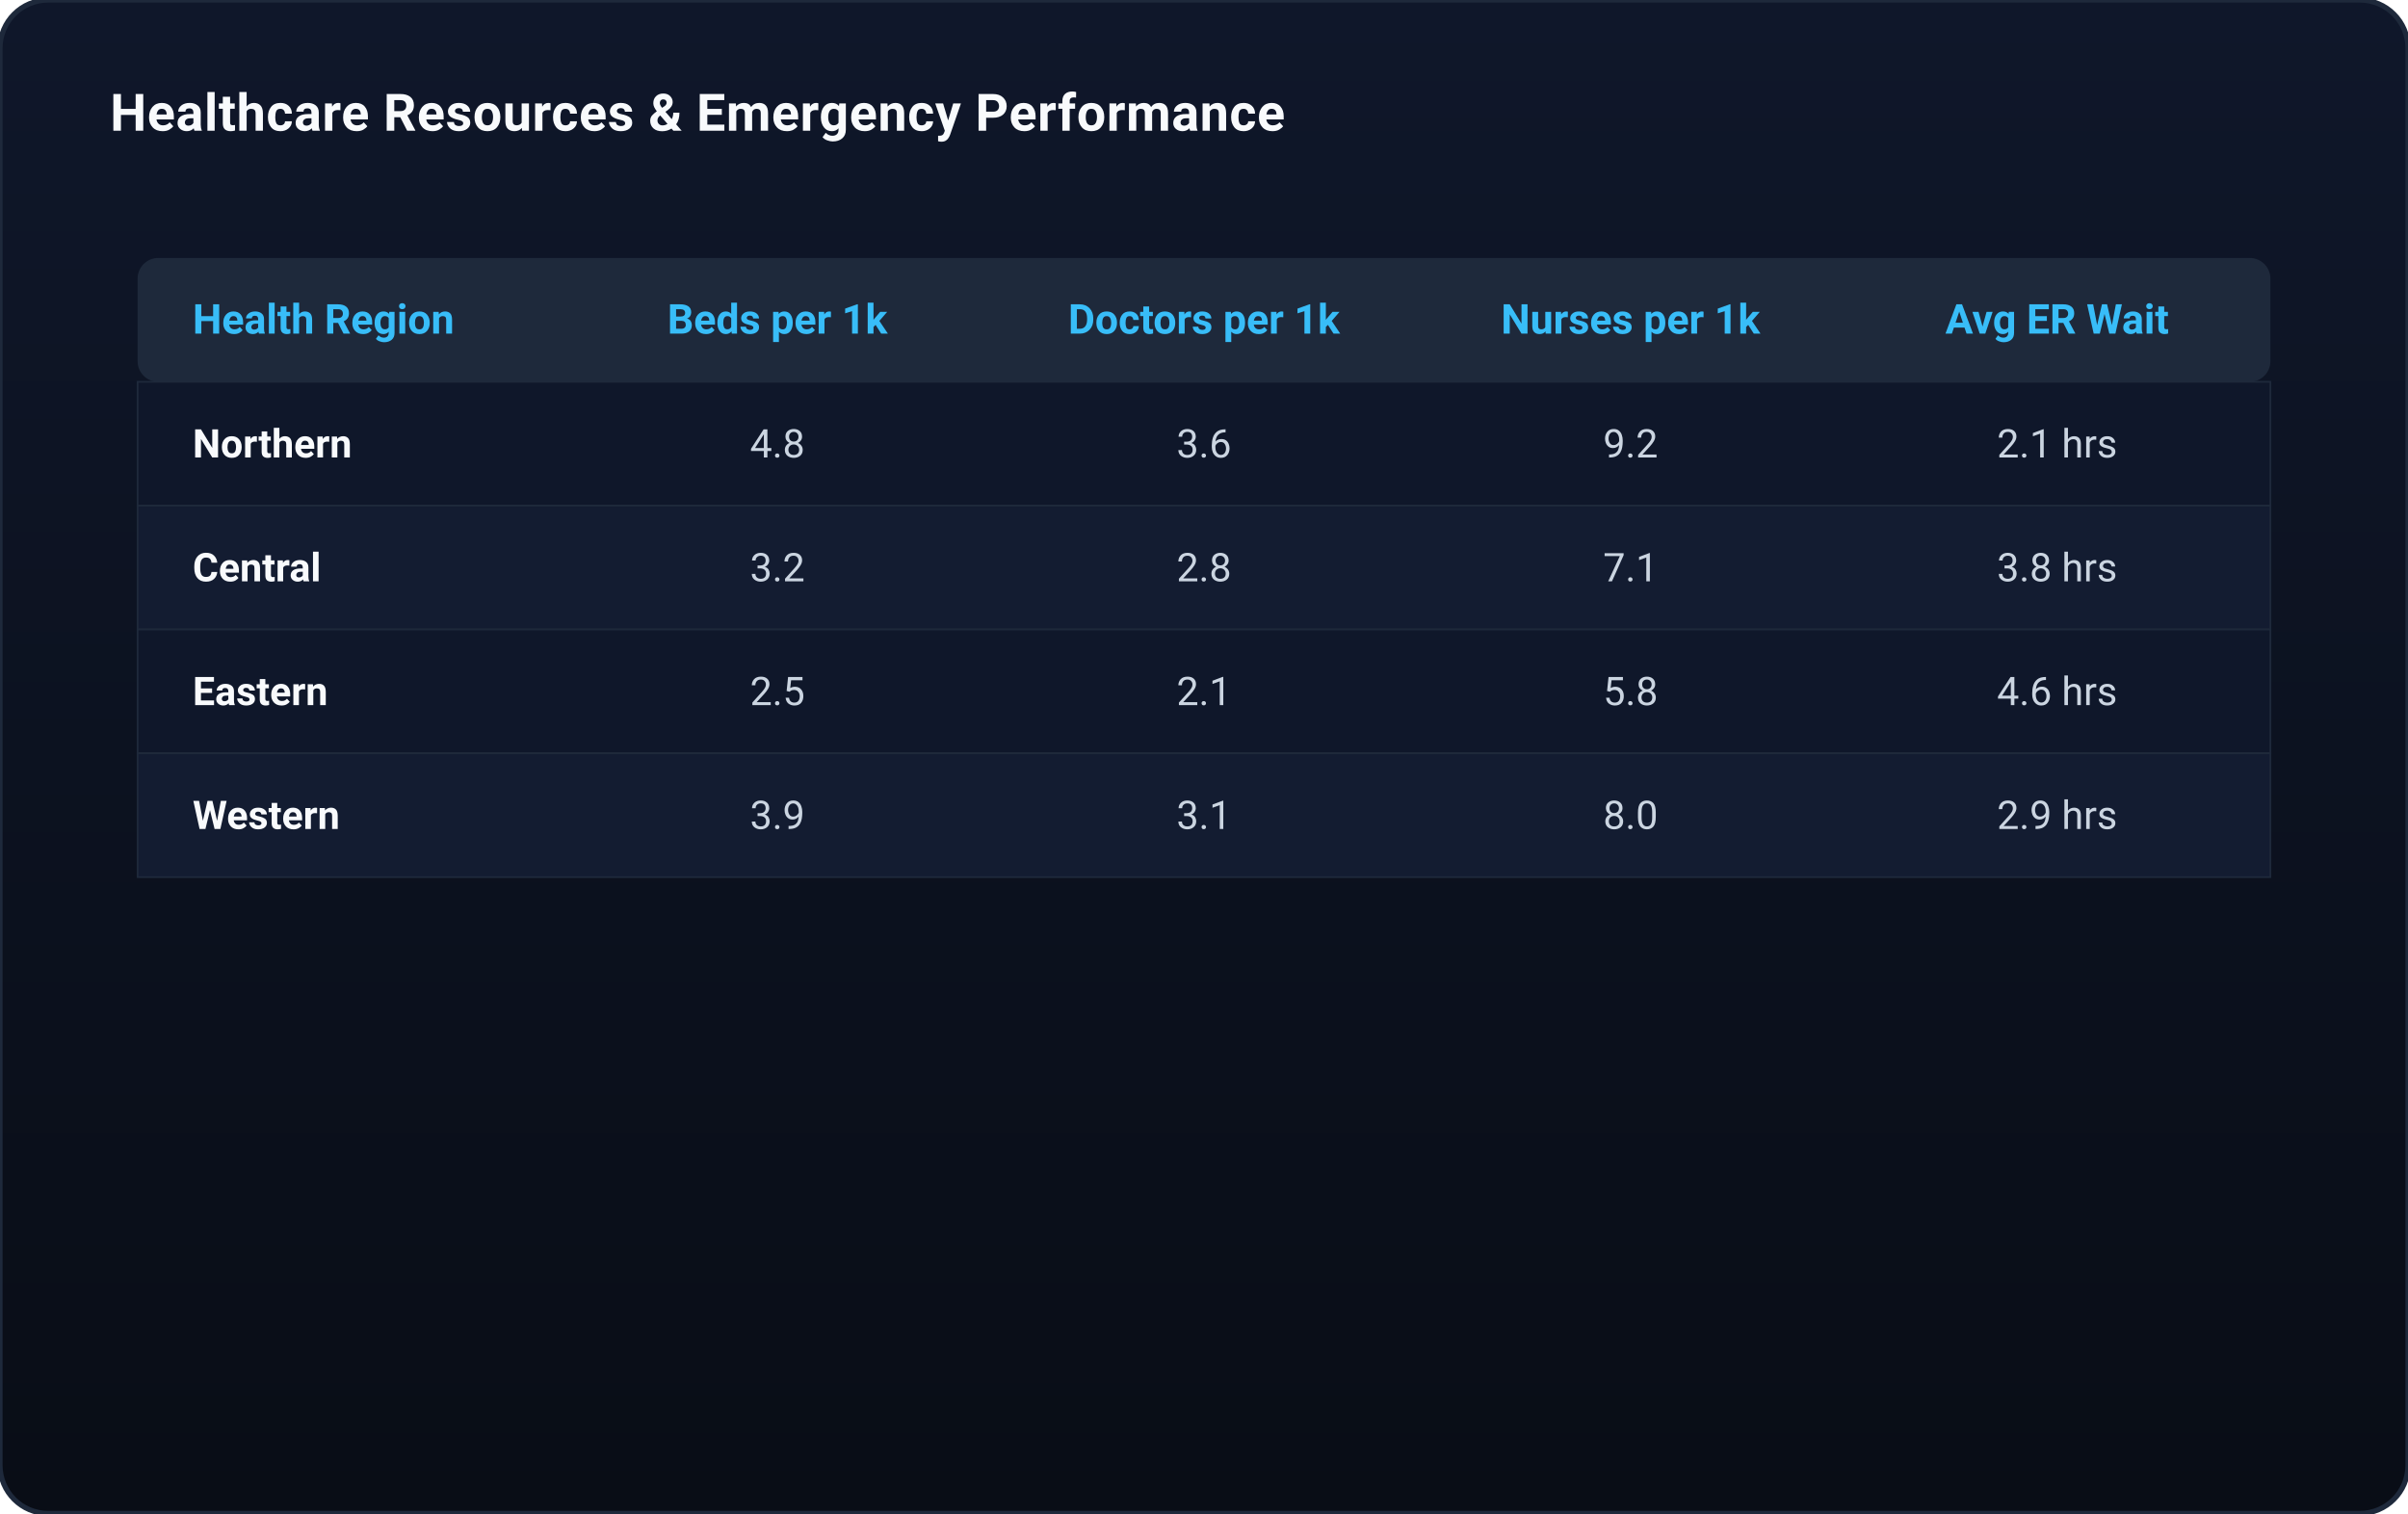
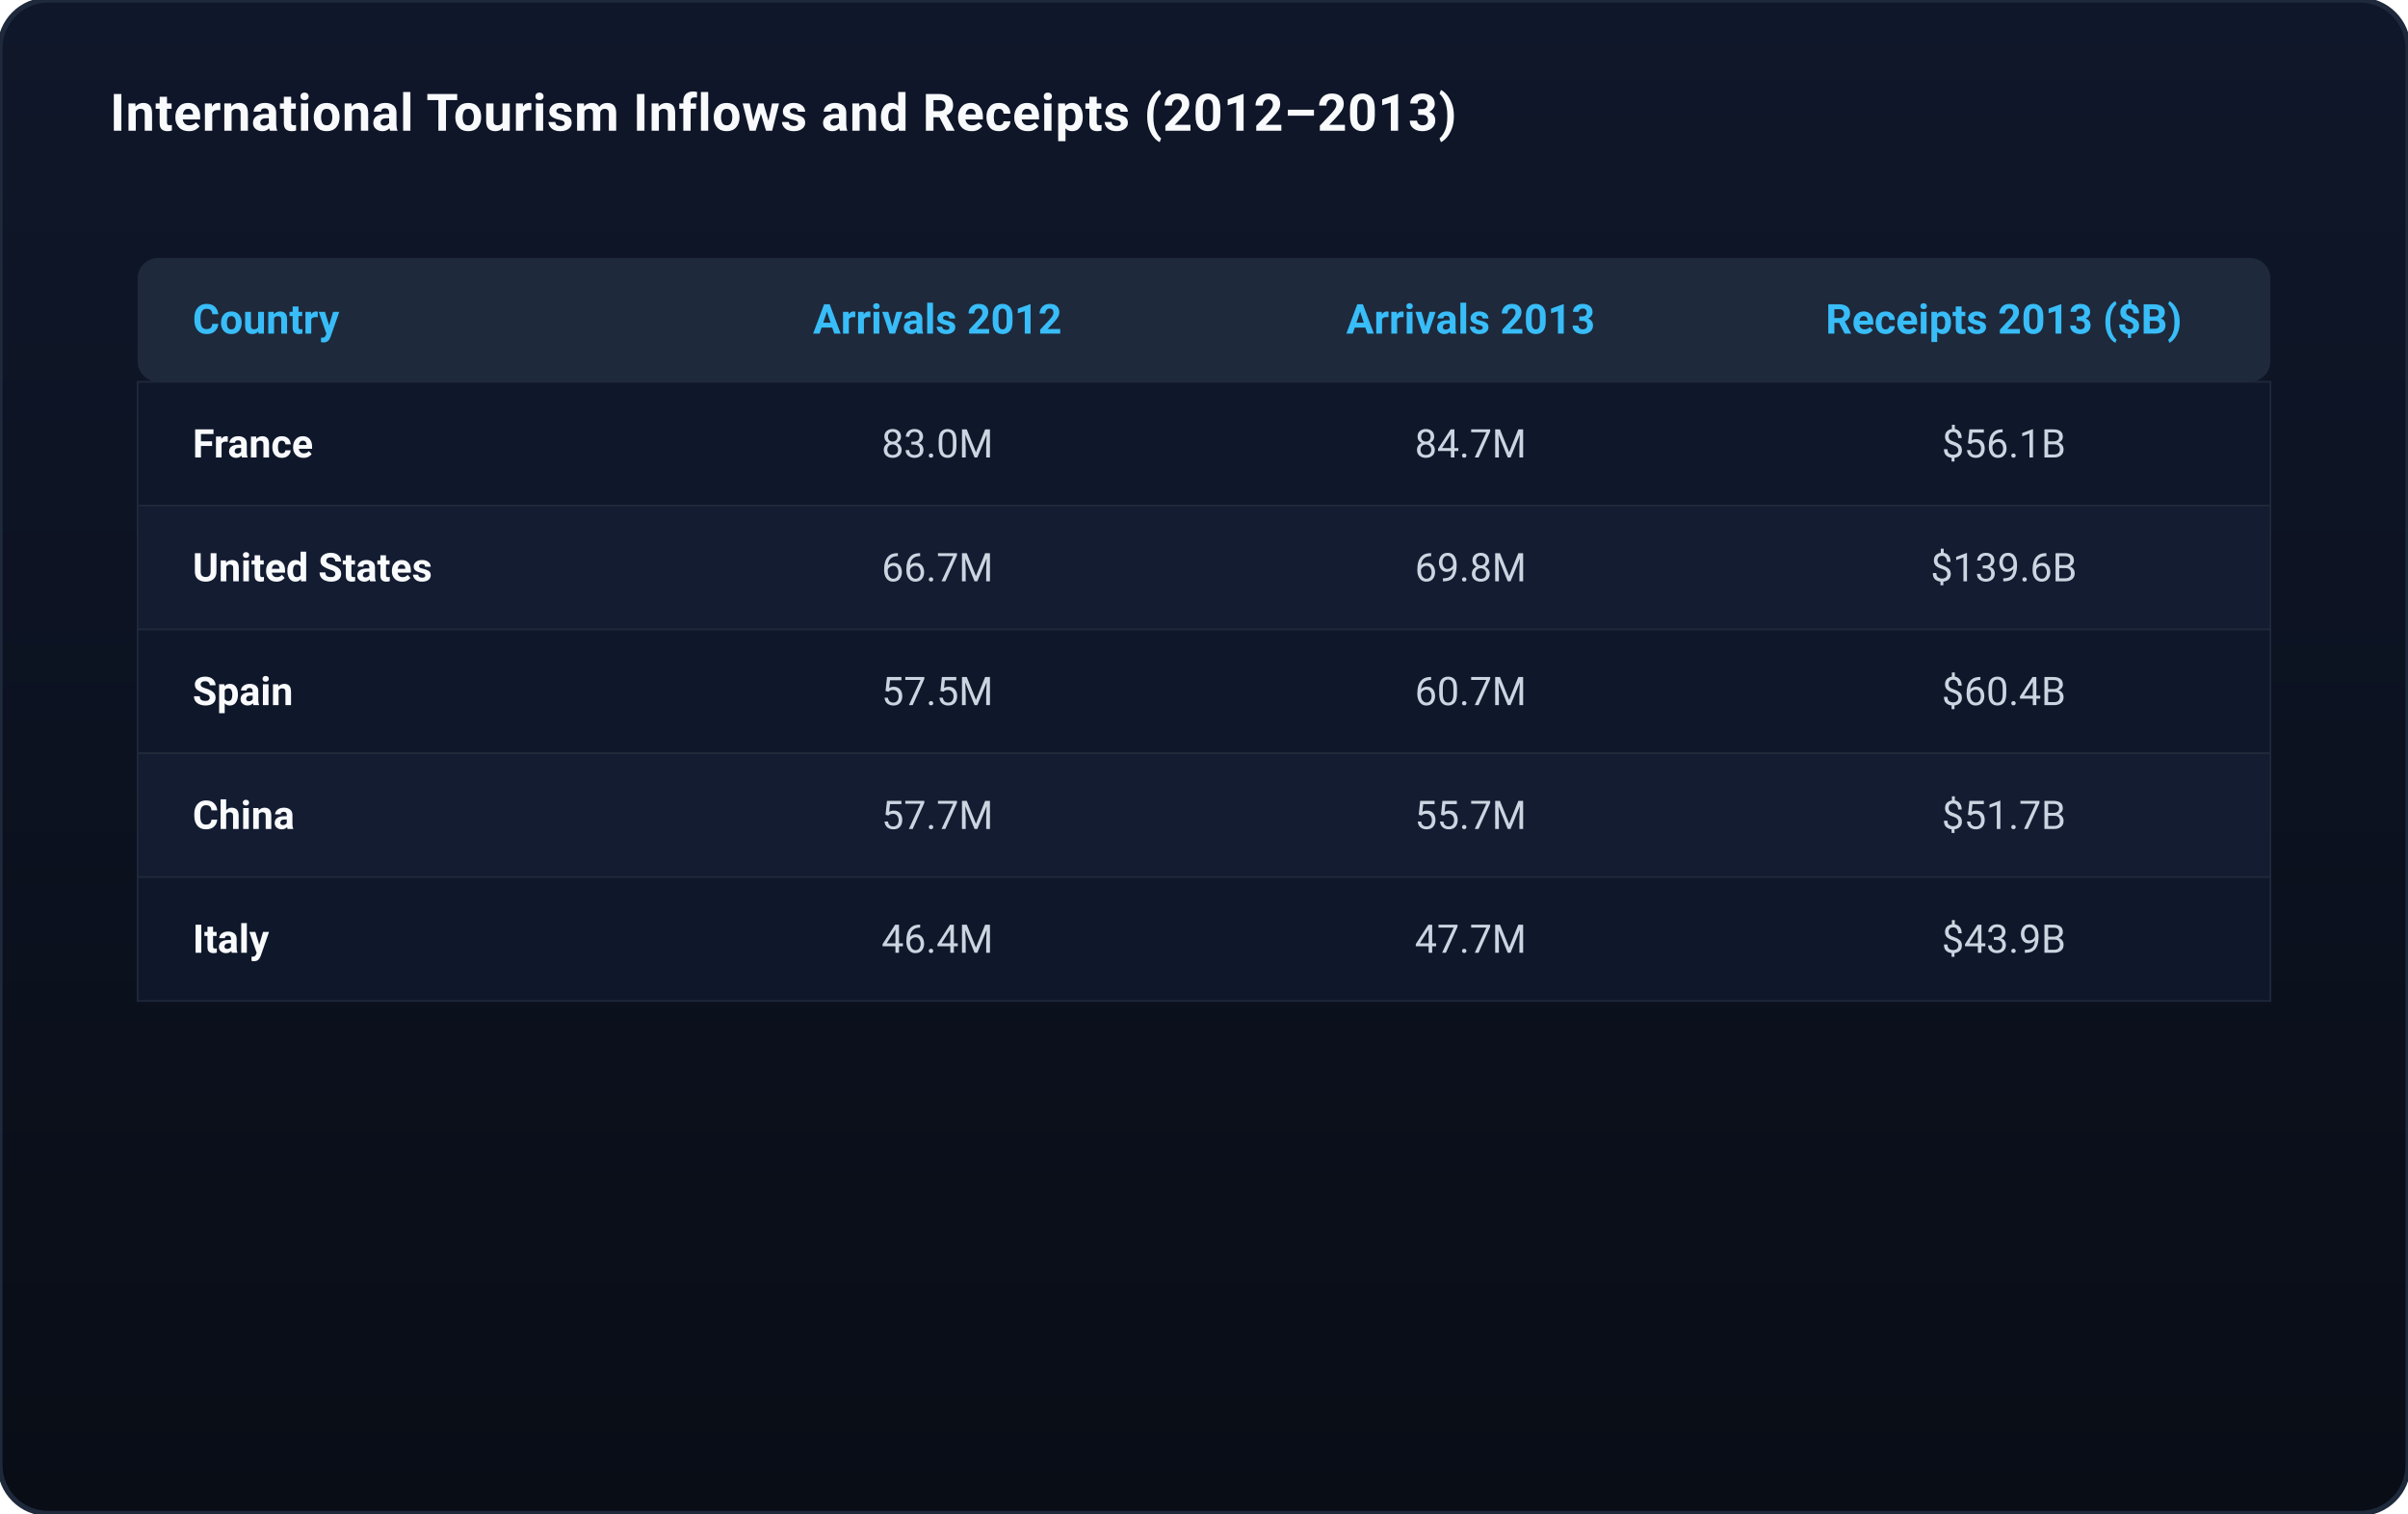
<svg xmlns="http://www.w3.org/2000/svg" viewBox="0 0 700 440" width="100%" height="100%" style="font-family: -apple-system, BlinkMacSystemFont, 'Segoe UI', Roboto, Helvetica, Arial, sans-serif; background: #0b0f19;">
  <defs>
    <linearGradient id="bgGrad" x1="0" y1="0" x2="0" y2="1">
      <stop offset="0%" stop-color="#0f172a" />
      <stop offset="100%" stop-color="#090d16" />
    </linearGradient>
    <filter id="shadow" x="-5%" y="-5%" width="110%" height="115%">
      <feDropShadow dx="0" dy="4" stdDeviation="6" flood-color="#000000" flood-opacity="0.4" />
    </filter>
    <marker id="arrow" viewBox="0 0 10 10" refX="6" refY="5" markerWidth="6" markerHeight="6" orient="auto-start-reverse">
      <path d="M 0 1 L 8 5 L 0 9 z" fill="#38bdf8" />
    </marker>
    <marker id="arrow-emerald" viewBox="0 0 10 10" refX="6" refY="5" markerWidth="6" markerHeight="6" orient="auto-start-reverse">
      <path d="M 0 1 L 8 5 L 0 9 z" fill="#34d399" />
    </marker>
  </defs>
  <rect width="700" height="440" rx="14" fill="url(#bgGrad)" stroke="#1e293b" stroke-width="1.5" />
-   <text x="32" y="38" fill="#f8fafc" font-size="15" font-weight="700" letter-spacing="0.2">Healthcare Resources &amp; Emergency Performance</text>
+   <text x="32" y="38" fill="#f8fafc" font-size="15" font-weight="700" letter-spacing="0.2">International Tourism Inflows and Receipts (2012–2013)</text>
  <rect x="40" y="75" width="620" height="36" rx="6" fill="#1e293b" />
-   <text x="56.0" y="97" fill="#38bdf8" font-size="12" font-weight="700" text-anchor="start">Health Region</text>
-   <text x="226.0" y="97" fill="#38bdf8" font-size="12" font-weight="700" text-anchor="middle">Beds per 1k</text>
-   <text x="350.0" y="97" fill="#38bdf8" font-size="12" font-weight="700" text-anchor="middle">Doctors per 1k</text>
-   <text x="474.0" y="97" fill="#38bdf8" font-size="12" font-weight="700" text-anchor="middle">Nurses per 1k</text>
-   <text x="598.0" y="97" fill="#38bdf8" font-size="12" font-weight="700" text-anchor="middle">Avg ER Wait</text>
+   <text x="56.0" y="97" fill="#38bdf8" font-size="12" font-weight="700" text-anchor="start">Country</text>
+   <text x="272.5" y="97" fill="#38bdf8" font-size="12" font-weight="700" text-anchor="middle">Arrivals 2012</text>
+   <text x="427.5" y="97" fill="#38bdf8" font-size="12" font-weight="700" text-anchor="middle">Arrivals 2013</text>
+   <text x="582.5" y="97" fill="#38bdf8" font-size="12" font-weight="700" text-anchor="middle">Receipts 2013 ($B)</text>
  <rect x="40" y="111" width="620" height="36" fill="#0f172a" stroke="#1e293b" stroke-width="0.5" />
-   <text x="56.0" y="133" fill="#f8fafc" font-size="11.5" font-weight="600" text-anchor="start">Northern</text>
-   <text x="226.0" y="133" fill="#cbd5e1" font-size="11.5" font-weight="400" text-anchor="middle">4.8</text>
-   <text x="350.0" y="133" fill="#cbd5e1" font-size="11.5" font-weight="400" text-anchor="middle">3.6</text>
-   <text x="474.0" y="133" fill="#cbd5e1" font-size="11.5" font-weight="400" text-anchor="middle">9.2</text>
-   <text x="598.0" y="133" fill="#cbd5e1" font-size="11.5" font-weight="400" text-anchor="middle">2.1 hrs</text>
+   <text x="56.0" y="133" fill="#f8fafc" font-size="11.5" font-weight="600" text-anchor="start">France</text>
+   <text x="272.5" y="133" fill="#cbd5e1" font-size="11.5" font-weight="400" text-anchor="middle">83.0M</text>
+   <text x="427.5" y="133" fill="#cbd5e1" font-size="11.5" font-weight="400" text-anchor="middle">84.7M</text>
+   <text x="582.5" y="133" fill="#cbd5e1" font-size="11.5" font-weight="400" text-anchor="middle">$56.1B</text>
  <rect x="40" y="147" width="620" height="36" fill="#131c31" stroke="#1e293b" stroke-width="0.5" />
-   <text x="56.0" y="169" fill="#f8fafc" font-size="11.5" font-weight="600" text-anchor="start">Central</text>
-   <text x="226.0" y="169" fill="#cbd5e1" font-size="11.5" font-weight="400" text-anchor="middle">3.2</text>
-   <text x="350.0" y="169" fill="#cbd5e1" font-size="11.5" font-weight="400" text-anchor="middle">2.8</text>
-   <text x="474.0" y="169" fill="#cbd5e1" font-size="11.5" font-weight="400" text-anchor="middle">7.1</text>
-   <text x="598.0" y="169" fill="#cbd5e1" font-size="11.5" font-weight="400" text-anchor="middle">3.8 hrs</text>
+   <text x="56.0" y="169" fill="#f8fafc" font-size="11.5" font-weight="600" text-anchor="start">United States</text>
+   <text x="272.5" y="169" fill="#cbd5e1" font-size="11.5" font-weight="400" text-anchor="middle">66.7M</text>
+   <text x="427.5" y="169" fill="#cbd5e1" font-size="11.5" font-weight="400" text-anchor="middle">69.8M</text>
+   <text x="582.5" y="169" fill="#cbd5e1" font-size="11.5" font-weight="400" text-anchor="middle">$139.6B</text>
  <rect x="40" y="183" width="620" height="36" fill="#0f172a" stroke="#1e293b" stroke-width="0.5" />
-   <text x="56.0" y="205" fill="#f8fafc" font-size="11.5" font-weight="600" text-anchor="start">Eastern</text>
-   <text x="226.0" y="205" fill="#cbd5e1" font-size="11.5" font-weight="400" text-anchor="middle">2.5</text>
-   <text x="350.0" y="205" fill="#cbd5e1" font-size="11.5" font-weight="400" text-anchor="middle">2.1</text>
-   <text x="474.0" y="205" fill="#cbd5e1" font-size="11.5" font-weight="400" text-anchor="middle">5.8</text>
-   <text x="598.0" y="205" fill="#cbd5e1" font-size="11.5" font-weight="400" text-anchor="middle">4.6 hrs</text>
+   <text x="56.0" y="205" fill="#f8fafc" font-size="11.5" font-weight="600" text-anchor="start">Spain</text>
+   <text x="272.5" y="205" fill="#cbd5e1" font-size="11.5" font-weight="400" text-anchor="middle">57.5M</text>
+   <text x="427.5" y="205" fill="#cbd5e1" font-size="11.5" font-weight="400" text-anchor="middle">60.7M</text>
+   <text x="582.5" y="205" fill="#cbd5e1" font-size="11.5" font-weight="400" text-anchor="middle">$60.4B</text>
  <rect x="40" y="219" width="620" height="36" fill="#131c31" stroke="#1e293b" stroke-width="0.5" />
-   <text x="56.0" y="241" fill="#f8fafc" font-size="11.5" font-weight="600" text-anchor="start">Western</text>
-   <text x="226.0" y="241" fill="#cbd5e1" font-size="11.5" font-weight="400" text-anchor="middle">3.9</text>
-   <text x="350.0" y="241" fill="#cbd5e1" font-size="11.5" font-weight="400" text-anchor="middle">3.1</text>
-   <text x="474.0" y="241" fill="#cbd5e1" font-size="11.5" font-weight="400" text-anchor="middle">8.0</text>
-   <text x="598.0" y="241" fill="#cbd5e1" font-size="11.5" font-weight="400" text-anchor="middle">2.9 hrs</text>
+   <text x="56.0" y="241" fill="#f8fafc" font-size="11.5" font-weight="600" text-anchor="start">China</text>
+   <text x="272.5" y="241" fill="#cbd5e1" font-size="11.5" font-weight="400" text-anchor="middle">57.7M</text>
+   <text x="427.5" y="241" fill="#cbd5e1" font-size="11.5" font-weight="400" text-anchor="middle">55.7M</text>
+   <text x="582.5" y="241" fill="#cbd5e1" font-size="11.5" font-weight="400" text-anchor="middle">$51.7B</text>
+   <rect x="40" y="255" width="620" height="36" fill="#0f172a" stroke="#1e293b" stroke-width="0.5" />
+   <text x="56.0" y="277" fill="#f8fafc" font-size="11.5" font-weight="600" text-anchor="start">Italy</text>
+   <text x="272.5" y="277" fill="#cbd5e1" font-size="11.5" font-weight="400" text-anchor="middle">46.4M</text>
+   <text x="427.5" y="277" fill="#cbd5e1" font-size="11.5" font-weight="400" text-anchor="middle">47.7M</text>
+   <text x="582.5" y="277" fill="#cbd5e1" font-size="11.5" font-weight="400" text-anchor="middle">$43.9B</text>
</svg>
